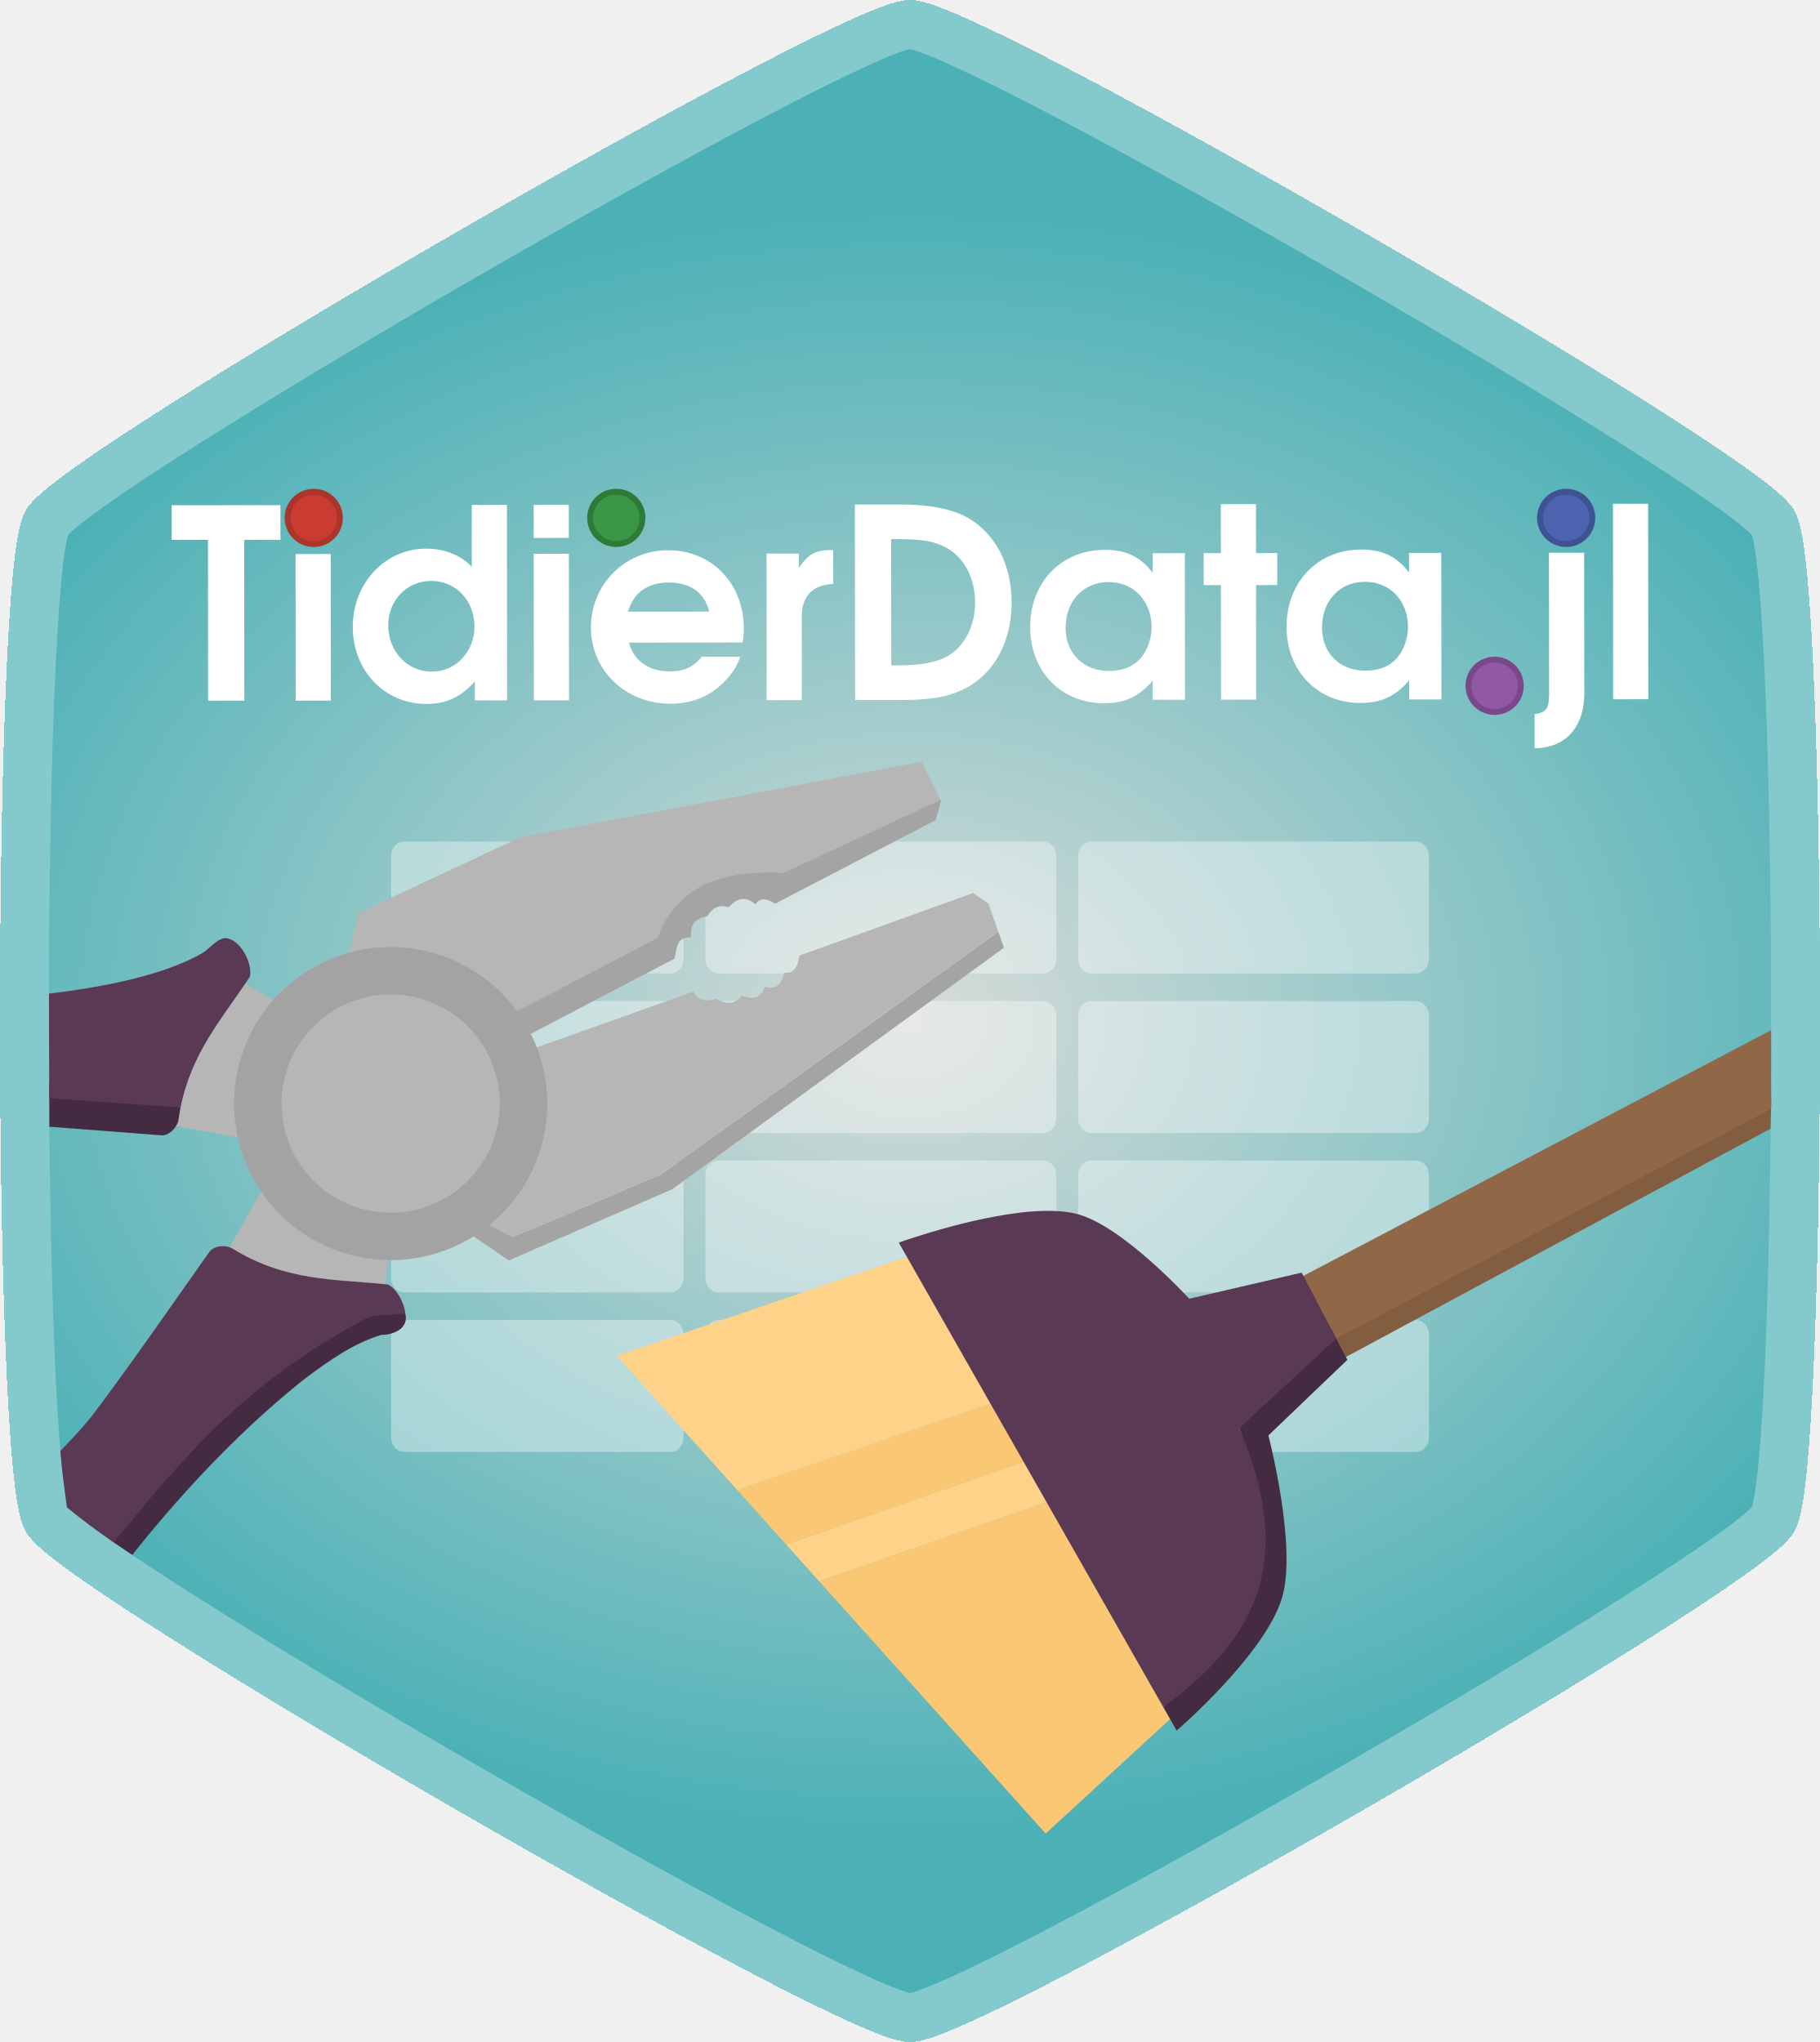
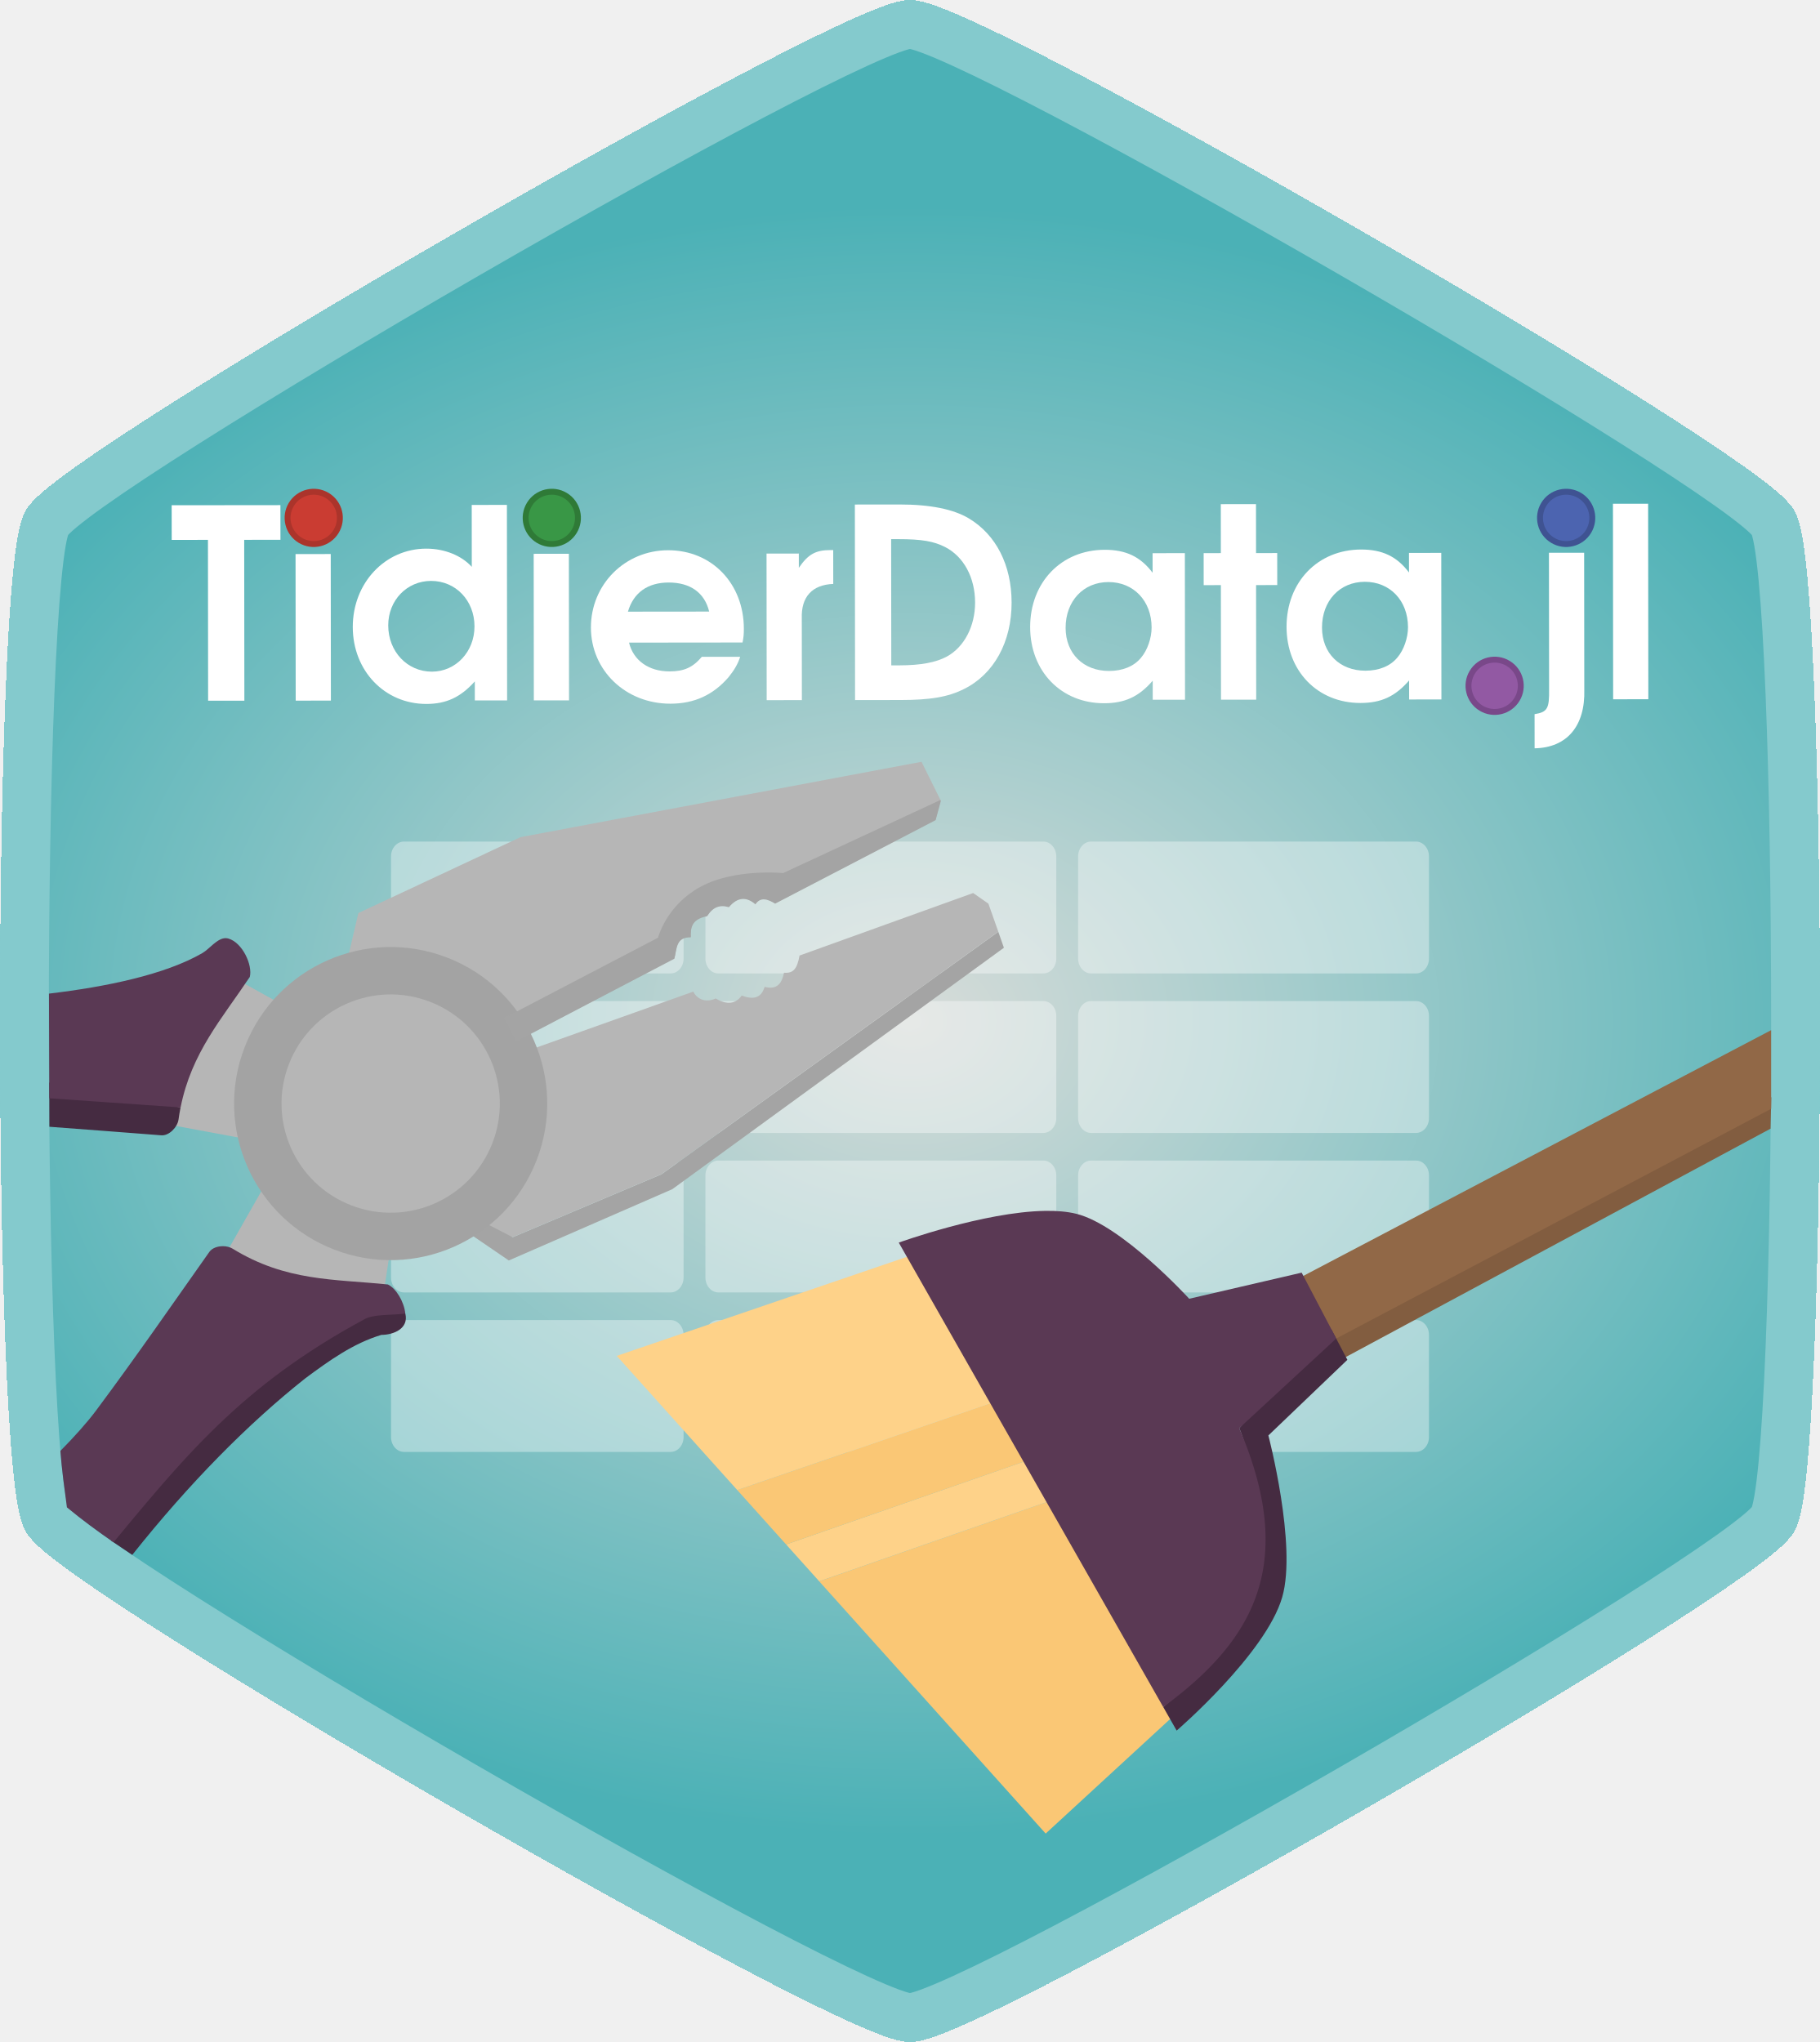
<svg xmlns="http://www.w3.org/2000/svg" xmlns:xlink="http://www.w3.org/1999/xlink" width="83.448mm" height="93.636mm" viewBox="0 0 83.448 93.636" version="1.1" id="svg5" xml:space="preserve">
  <defs id="defs2">
    <linearGradient id="linearGradient1583">
      <stop style="stop-color:#d8dcd9;stop-opacity:1;" offset="0" id="stop1581" />
      <stop style="stop-color:#4bb1b6;stop-opacity:1;" offset="1" id="stop1579" />
    </linearGradient>
    <rect x="31.671" y="-63.965" width="161.68" height="54.831" id="rect6832" />
    <filter style="color-interpolation-filters:sRGB" id="filter9172" x="-0.014" y="-0.012" width="1.028" height="1.025">
      <feColorMatrix values="1 0 0 0 0 0 1 0 0 0 0 0 1 0 0 0 0 0 1000 -500 " id="feColorMatrix9170" />
    </filter>
    <filter style="color-interpolation-filters:sRGB" id="filter9172-6" x="-0.744" y="-0.661" width="2.488" height="2.322">
      <feColorMatrix values="1 0 0 0 0 0 1 0 0 0 0 0 1 0 0 0 0 0 1000 -500 " id="feColorMatrix9170-3" result="fbSourceGraphic" />
      <feColorMatrix result="fbSourceGraphicAlpha" in="fbSourceGraphic" values="0 0 0 -1 0 0 0 0 -1 0 0 0 0 -1 0 0 0 0 1 0" id="feColorMatrix9503" />
      <feGaussianBlur id="feGaussianBlur9505" result="result8" stdDeviation="23.421" in="fbSourceGraphic" />
      <feTurbulence id="feTurbulence9507" baseFrequency="0.015" numOctaves="2" type="fractalNoise" result="result7" seed="20" />
      <feComposite in2="result8" id="feComposite9509" in="fbSourceGraphic" operator="in" result="result6" />
      <feComposite in2="result7" id="feComposite9511" in="result6" operator="arithmetic" result="result2" k3="1" k1="0" k2="0" k4="0" />
      <feComposite in2="result6" id="feComposite9513" operator="in" in="result2" result="fbSourceGraphic" />
      <feComposite in2="fbSourceGraphic" id="feComposite9515" in="fbSourceGraphic" k2="2.5" operator="arithmetic" k1="0" k3="0" k4="0" />
    </filter>
    <linearGradient id="linearGradient1233">
      <stop id="stop1229" offset="0" style="stop-color:#838383;stop-opacity:1;" />
      <stop id="stop1231" offset="1" style="stop-color:#fefefe;stop-opacity:1" />
    </linearGradient>
    <filter color-interpolation-filters="sRGB" filterUnits="objectBoundingBox" height="1.108" width="1.084" y="-0.045" x="-0.042" id="Tzcz4vEdmITS7wQ3AsSx9hYNK6Mdtix6">
      <feGaussianBlur id="feGaussianBlur2" stdDeviation="4.294" in="SourceGraphic" />
      <feOffset id="feOffset4" result="pf_100_offsetBlur" dy="4" dx="0" />
      <feFlood id="feFlood6" flood-opacity="0.4" flood-color="#000000" />
      <feComposite id="feComposite8" result="pf_100_dropShadow" operator="in" in2="pf_100_offsetBlur" />
      <feBlend id="feBlend10" mode="normal" in2="pf_100_dropShadow" in="SourceGraphic" />
    </filter>
    <linearGradient gradientUnits="userSpaceOnUse" gradientTransform="matrix(244.6483,0,0,228.3384,1.352723,283.6432)" y2="0" x2="0.5" y1="1" x1="0.5" id="_lgradient_0-2">
      <stop id="stop15-9" style="stop-color:rgb(77,77,77)" stop-opacity="1" offset="0%" />
      <stop id="stop17-1" style="stop-color:rgb(51,51,51)" stop-opacity="1" offset="100%" />
    </linearGradient>
    <linearGradient gradientUnits="userSpaceOnUse" y2="-187.655" x2="594.392" y1="-187.655" x1="242.26" id="linearGradient1235" xlink:href="#linearGradient902" />
    <linearGradient y2="-385.173" x2="507.677" y1="263.901" x1="418.455" gradientUnits="userSpaceOnUse" id="linearGradient1237" xlink:href="#linearGradient902" />
    <linearGradient gradientUnits="userSpaceOnUse" gradientTransform="matrix(244.65,0,0,228.34,5.68,11.95)" y2="1" x2="0.517" y1="0" x1="0.517" id="linearGradient1366">
      <stop id="stop23-6" style="stop-color:rgb(255,255,255)" stop-opacity="1" offset="0%" />
      <stop id="stop25-1" style="stop-color:rgb(255,255,255)" stop-opacity="0.098" offset="12.5%" />
      <stop id="stop27-0" style="stop-color:rgb(0,0,0)" stop-opacity="0.098" offset="92.5%" />
      <stop id="stop29-6" style="stop-color:rgb(0,0,0)" stop-opacity="0.498" offset="100%" />
    </linearGradient>
    <filter id="filter890" style="color-interpolation-filters:sRGB">
      <feFlood id="feFlood880" result="flood" flood-color="rgb(0,0,0)" flood-opacity="0.498" />
      <feComposite id="feComposite882" result="composite1" operator="in" in2="SourceGraphic" in="flood" />
      <feGaussianBlur id="feGaussianBlur884" result="blur" stdDeviation="5.2" in="composite1" />
      <feOffset id="feOffset886" result="offset" dy="3" dx="2.8" />
      <feComposite id="feComposite888" result="composite2" operator="over" in2="offset" in="SourceGraphic" />
    </filter>
    <linearGradient id="linearGradient902" x1="0.181" y1="-0.028" x2="0.898" y2="0.881" gradientTransform="matrix(200,0,0,185,28,34)" gradientUnits="userSpaceOnUse">
      <stop offset="0%" stop-color="#f2f2f2" id="stop898" />
      <stop offset="100%" stop-color="#f9f9f9" id="stop900" />
    </linearGradient>
    <filter id="filter890-3" style="color-interpolation-filters:sRGB">
      <feFlood id="feFlood880-6" result="flood" flood-color="rgb(0,0,0)" flood-opacity="0.498" />
      <feComposite id="feComposite882-7" result="composite1" operator="in" in2="SourceGraphic" in="flood" />
      <feGaussianBlur id="feGaussianBlur884-5" result="blur" stdDeviation="5.2" in="composite1" />
      <feOffset id="feOffset886-3" result="offset" dy="3" dx="2.8" />
      <feComposite id="feComposite888-5" result="composite2" operator="over" in2="offset" in="SourceGraphic" />
    </filter>
    <linearGradient id="_lgradient_0-3" x1="0.5" y1="1" x2="0.5" y2="0" gradientTransform="matrix(244.6483,0,0,228.3384,5.68,11.95)" gradientUnits="userSpaceOnUse">
      <stop offset="0%" stop-opacity="1" style="stop-color:rgb(77,77,77)" id="stop15-6" />
      <stop offset="100%" stop-opacity="1" style="stop-color:rgb(51,51,51)" id="stop17-7" />
    </linearGradient>
    <radialGradient xlink:href="#linearGradient1583" id="radialGradient5120-2" cx="39.333" cy="46.897" fx="39.333" fy="46.897" r="37.779" gradientTransform="matrix(1.19653,0,0,0.9206253,-7.730169,3.722446)" gradientUnits="userSpaceOnUse" />
    <filter style="color-interpolation-filters:sRGB" id="filter9172-9" x="-0.014" y="-0.012" width="1.028" height="1.025">
      <feColorMatrix values="1 0 0 0 0 0 1 0 0 0 0 0 1 0 0 0 0 0 1000 -500 " id="feColorMatrix9170-7" />
    </filter>
    <rect x="31.671" y="-63.965" width="161.68" height="54.831" id="rect6832-3" />
    <filter style="color-interpolation-filters:sRGB" id="filter9172-5" x="-0.014" y="-0.012" width="1.028" height="1.025">
      <feColorMatrix values="1 0 0 0 0 0 1 0 0 0 0 0 1 0 0 0 0 0 1000 -500 " id="feColorMatrix9170-4" />
    </filter>
    <rect x="31.671" y="-63.965" width="161.68" height="54.831" id="rect6832-7" />
    <filter style="color-interpolation-filters:sRGB" id="filter9172-9-5" x="-0.013" y="-0.013" width="1.025" height="1.025">
      <feColorMatrix values="1 0 0 0 0 0 1 0 0 0 0 0 1 0 0 0 0 0 1000 -500 " id="feColorMatrix9170-7-9" />
    </filter>
    <rect x="31.671" y="-63.965" width="161.68" height="54.831" id="rect6832-3-4" />
    <rect x="31.671" y="-63.965" width="161.68" height="54.831" id="rect6832-3-3" />
    <filter style="color-interpolation-filters:sRGB" id="filter9172-9-6" x="-0.014" y="-0.012" width="1.028" height="1.025">
      <feColorMatrix values="1 0 0 0 0 0 1 0 0 0 0 0 1 0 0 0 0 0 1000 -500 " id="feColorMatrix9170-7-2" />
    </filter>
  </defs>
  <g id="layer1" transform="translate(-2.751926,-131.6194)">
    <g style="isolation:isolate;fill:url(#linearGradient1235);fill-opacity:1" transform="matrix(0.07901426,0,0,0.07901426,20.4529,116.1937)" id="g1227" />
    <path style="fill:url(#radialGradient5120-2);fill-opacity:1;stroke:#84cacd;stroke-width:2.084;stroke-linecap:round;stroke-linejoin:bevel;stroke-dasharray:none;stroke-opacity:1;paint-order:markers fill stroke;filter:url(#filter9172-9);stop-color:#000000" id="path234-3-6" d="m 76.156,68.157 c -1.276,2.209 -34.272,21.26 -36.823,21.26 -2.551,0 -35.547,-19.05 -36.823,-21.26 -1.276,-2.209 -1.276,-40.31 2e-7,-42.519 1.276,-2.209 34.272,-21.26 36.823,-21.26 2.551,0 35.547,19.05 36.823,21.26 1.276,2.209 1.276,40.31 -1e-6,42.519 z" transform="matrix(1.074774,0,0,1.074774,2.201414,128.0338)" />
    <g id="g58362-9" transform="matrix(0.6975394,0,0,0.8003468,16.9188,106.8635)" style="opacity:0.453;mix-blend-mode:screen">
      <rect y="88.286" x="5.393" height="7.556" width="19.231" id="rect884-3-8" style="isolation:isolate;fill:#cecece;fill-opacity:1;stroke:none;stroke-width:0;stroke-linecap:round;stroke-miterlimit:4;stroke-dasharray:none" ry="0.853" />
      <rect y="97.424" x="5.393" height="7.556" width="19.231" id="rect884-3-6-4" style="isolation:isolate;fill:#cecece;fill-opacity:1;stroke:none;stroke-width:0;stroke-linecap:round;stroke-miterlimit:4;stroke-dasharray:none" ry="0.853" />
      <rect y="106.562" x="5.393" height="7.556" width="19.231" id="rect884-3-6-7-8" style="isolation:isolate;fill:#cecece;fill-opacity:1;stroke:none;stroke-width:0;stroke-linecap:round;stroke-miterlimit:4;stroke-dasharray:none" ry="0.853" />
      <rect y="88.286" x="26.059" height="7.556" width="23.063" id="rect884-3-5-1" style="isolation:isolate;fill:#cecece;fill-opacity:1;stroke:none;stroke-width:0;stroke-linecap:round;stroke-miterlimit:4;stroke-dasharray:none" ry="0.853" />
      <rect y="97.424" x="26.059" height="7.556" width="23.063" id="rect884-3-6-3-0" style="isolation:isolate;fill:#cecece;fill-opacity:1;stroke:none;stroke-width:0;stroke-linecap:round;stroke-miterlimit:4;stroke-dasharray:none" ry="0.853" />
      <rect y="106.562" x="26.059" height="7.556" width="23.063" id="rect884-3-6-7-5-3" style="isolation:isolate;fill:#cecece;fill-opacity:1;stroke:none;stroke-width:0;stroke-linecap:round;stroke-miterlimit:4;stroke-dasharray:none" ry="0.853" />
      <rect y="88.286" x="50.557" height="7.556" width="23.063" id="rect884-3-5-5-0" style="isolation:isolate;fill:#cecece;fill-opacity:1;stroke:none;stroke-width:0;stroke-linecap:round;stroke-miterlimit:4;stroke-dasharray:none" ry="0.853" />
      <rect y="79.148" x="5.393" height="7.556" width="19.231" id="rect884-3-56-4" style="opacity:1;isolation:isolate;mix-blend-mode:screen;fill:#cecece;fill-opacity:1;stroke:none;stroke-width:0;stroke-linecap:round;stroke-miterlimit:4;stroke-dasharray:none" ry="0.853" />
      <rect y="79.148" x="26.059" height="7.556" width="23.063" id="rect884-3-5-11-4" style="opacity:1;isolation:isolate;mix-blend-mode:screen;fill:#cecece;fill-opacity:1;stroke:none;stroke-width:0;stroke-linecap:round;stroke-miterlimit:4;stroke-dasharray:none" ry="0.853" />
      <rect y="79.148" x="50.557" height="7.556" width="23.063" id="rect884-3-5-5-5-4" style="opacity:1;isolation:isolate;mix-blend-mode:screen;fill:#cecece;fill-opacity:1;stroke:none;stroke-width:0;stroke-linecap:round;stroke-miterlimit:4;stroke-dasharray:none" ry="0.853" />
      <rect y="97.424" x="50.557" height="7.556" width="23.063" id="rect884-3-6-3-5-4" style="isolation:isolate;fill:#cecece;fill-opacity:1;stroke:none;stroke-width:0;stroke-linecap:round;stroke-miterlimit:4;stroke-dasharray:none" ry="0.853" />
      <rect y="106.562" x="50.557" height="7.556" width="23.063" id="rect884-3-6-7-5-4-7" style="isolation:isolate;fill:#cecece;fill-opacity:1;stroke:none;stroke-width:0;stroke-linecap:round;stroke-miterlimit:4;stroke-dasharray:none" ry="0.853" />
    </g>
    <g id="g53041-0" transform="matrix(0.892942,0,0,0.892942,17.12286,141.4611)">
      <path id="path2647-3" style="fill:#fac775;fill-opacity:1;stroke:none;stroke-width:0.859;stroke-linecap:round;stroke-linejoin:bevel;stroke-opacity:0.419;paint-order:markers fill stroke;stop-color:#000000" d="m 38.329,65.878 -12.358,4.306 11.628,12.953 6.774,-6.234 z" />
      <path id="path4149-6" style="fill:#fed289;fill-opacity:1;stroke:none;stroke-width:0.859;stroke-linecap:round;stroke-linejoin:bevel;stroke-opacity:0.419;paint-order:markers fill stroke;stop-color:#000000" d="m 37.207,63.783 -12.936,4.507 1.7,1.893 12.358,-4.306 z" />
      <path id="path4152-1" style="fill:#fac775;fill-opacity:1;stroke:none;stroke-width:0.859;stroke-linecap:round;stroke-linejoin:bevel;stroke-opacity:0.419;paint-order:markers fill stroke;stop-color:#000000" d="m 35.583,60.753 -13.82,4.743 2.508,2.794 12.936,-4.507 z" />
      <path id="path4068-0" style="fill:#fed289;fill-opacity:1;stroke:none;stroke-width:0.859;stroke-linecap:round;stroke-linejoin:bevel;stroke-opacity:0.419;paint-order:markers fill stroke;stop-color:#000000" d="m 31.516,53.165 -15.939,5.442 6.186,6.89 13.82,-4.743 z" />
      <path id="path2651-6" style="fill:#825d40;fill-opacity:1;stroke:none;stroke-width:0.859;stroke-linecap:round;stroke-linejoin:bevel;stroke-opacity:0.419;paint-order:markers fill stroke;stop-color:#000000" d="M 74.858,45.324 50.666,57.028 51.727,59.355 74.821,46.938 Z" />
      <path id="path53031-3" style="fill:#916847;fill-opacity:1;stroke:none;stroke-width:0.859;stroke-linecap:round;stroke-linejoin:bevel;stroke-opacity:0.419;paint-order:markers fill stroke;stop-color:#000000" d="M 74.85,41.88 50.65,54.593 51.577,58.212 74.852,45.917 Z" />
      <path id="path2649-2" style="fill:#452b41;fill-opacity:1;stroke:none;stroke-width:0.859;stroke-linecap:round;stroke-linejoin:bevel;stroke-opacity:0.419;paint-order:markers fill stroke;stop-color:#000000" d="m 52.262,57.229 -4.725,5.089 c 1.923,4.498 -1.307,12.192 -3.901,14.32 l 0.689,1.211 c 0,0 4.581,-3.943 5.421,-6.854 0.767,-2.658 -0.711,-8.303 -0.711,-8.303 l 4.056,-3.883 z" />
      <path id="path1731" style="fill:#5a3954;fill-opacity:1;stroke:none;stroke-width:0.859;stroke-linecap:round;stroke-linejoin:bevel;stroke-opacity:0.419;paint-order:markers fill stroke;stop-color:#000000" d="m 37.57,51.16 c -3.156,0.051 -7.514,1.63 -7.514,1.63 L 43.635,76.638 c 0.056,-0.042 0.114,-0.083 0.17,-0.125 0.075,-0.056 0.148,-0.112 0.221,-0.168 0.073,-0.056 0.146,-0.113 0.218,-0.169 0.072,-0.056 0.144,-0.113 0.214,-0.169 0.071,-0.057 0.141,-0.114 0.21,-0.171 0.069,-0.057 0.138,-0.115 0.206,-0.173 0.068,-0.058 0.136,-0.115 0.203,-0.173 0.067,-0.058 0.132,-0.116 0.197,-0.175 0.065,-0.059 0.13,-0.118 0.194,-0.177 0.064,-0.059 0.127,-0.118 0.189,-0.177 0.062,-0.059 0.124,-0.12 0.184,-0.18 0.061,-0.06 0.12,-0.12 0.18,-0.18 0.059,-0.061 0.117,-0.122 0.175,-0.183 0.058,-0.061 0.115,-0.123 0.171,-0.184 0.056,-0.062 0.111,-0.124 0.166,-0.186 0.054,-0.062 0.108,-0.125 0.161,-0.188 0.053,-0.063 0.105,-0.126 0.156,-0.19 0.051,-0.064 0.101,-0.128 0.151,-0.192 0.049,-0.064 0.098,-0.129 0.146,-0.194 0.048,-0.065 0.094,-0.13 0.14,-0.196 0.046,-0.066 0.091,-0.132 0.135,-0.199 0.044,-0.067 0.088,-0.134 0.13,-0.201 0.042,-0.067 0.084,-0.135 0.125,-0.203 0.04,-0.068 0.08,-0.136 0.118,-0.205 0.039,-0.069 0.077,-0.138 0.114,-0.208 0.037,-0.07 0.072,-0.141 0.107,-0.211 0.035,-0.071 0.069,-0.142 0.102,-0.214 0.033,-0.072 0.064,-0.143 0.095,-0.216 0.031,-0.072 0.061,-0.145 0.09,-0.218 0.029,-0.073 0.057,-0.148 0.084,-0.222 0.027,-0.074 0.052,-0.149 0.077,-0.225 0.025,-0.075 0.049,-0.151 0.072,-0.228 0.023,-0.076 0.044,-0.153 0.065,-0.23 0.021,-0.077 0.041,-0.156 0.059,-0.234 0.018,-0.078 0.036,-0.158 0.052,-0.237 0.016,-0.08 0.032,-0.16 0.046,-0.24 0.014,-0.081 0.028,-0.162 0.039,-0.244 0.012,-0.082 0.023,-0.164 0.032,-0.247 0.01,-0.083 0.018,-0.167 0.025,-0.251 0.007,-0.084 0.014,-0.169 0.019,-0.255 0.005,-0.085 0.009,-0.171 0.012,-0.258 0.003,-0.087 0.004,-0.174 0.005,-0.262 4.08e-4,-0.088 -3.91e-4,-0.176 -0.002,-0.265 -0.002,-0.089 -0.005,-0.179 -0.009,-0.27 -0.004,-0.09 -0.01,-0.181 -0.017,-0.273 -0.007,-0.092 -0.015,-0.184 -0.024,-0.277 -0.009,-0.093 -0.02,-0.187 -0.032,-0.281 -0.012,-0.094 -0.025,-0.19 -0.039,-0.285 -0.014,-0.096 -0.03,-0.192 -0.046,-0.289 -0.017,-0.097 -0.035,-0.195 -0.054,-0.293 -0.019,-0.099 -0.04,-0.198 -0.062,-0.298 -0.022,-0.1 -0.046,-0.2 -0.07,-0.302 -0.025,-0.101 -0.05,-0.204 -0.077,-0.307 -0.027,-0.103 -0.056,-0.207 -0.086,-0.311 -0.03,-0.105 -0.062,-0.21 -0.095,-0.316 -0.033,-0.106 -0.066,-0.213 -0.102,-0.321 -0.035,-0.108 -0.072,-0.216 -0.11,-0.325 -0.038,-0.109 -0.078,-0.219 -0.119,-0.33 -0.041,-0.111 -0.083,-0.223 -0.127,-0.335 -0.044,-0.112 -0.089,-0.226 -0.136,-0.34 -0.047,-0.114 -0.095,-0.229 -0.144,-0.345 l 4.98,-4.602 -1.775,-3.383 -5.775,1.341 c 0,0 -3.452,-3.785 -5.801,-4.364 -0.467,-0.115 -1.01,-0.158 -1.595,-0.149 z" />
    </g>
    <path id="path456-3-5" style="fill:#a4a4a4;fill-opacity:1;stroke:none;stroke-width:1.119;stroke-linecap:round;stroke-linejoin:bevel;paint-order:markers fill stroke;stop-color:#000000" d="m 48.525,174.345 -15.444,11.122 -6.826,2.888 -1.299,-1.173 -0.918,0.842 2.043,1.394 7.497,-3.269 15.204,-11.071 z" />
    <path id="path1166" style="fill:#b6b6b6;fill-opacity:1;stroke:none;stroke-width:1.119;stroke-linecap:round;stroke-linejoin:bevel;paint-order:markers fill stroke;stop-color:#000000" d="m 45.004,166.551 -18.387,3.456 -7.434,3.481 -1.27,5.431 -4.938,-2.741 -3.005,0.829 0.423,6.163 5.507,1.023 -2.829,4.977 2.93,5.659 4.202,-3.017 0.887,-5.804 2.949,2.012 0.867,-0.367 1.349,0.698 6.826,-2.888 15.444,-11.122 -0.454,-1.285 -0.699,-0.487 -7.96,2.867 c -0.112,0.615 -0.289,0.824 -0.712,0.788 -0.097,0.465 -0.298,0.801 -0.889,0.648 -0.166,0.545 -0.546,0.585 -1.053,0.401 -0.273,0.381 -0.674,0.441 -1.189,0.131 -0.42,0.196 -0.839,0.069 -1.029,-0.314 l -8.016,2.858 -0.279,-0.504 7.427,-3.887 c 0.119,-0.428 0.052,-0.997 0.754,-0.98 -0.013,-0.42 0.015,-0.825 0.747,-0.97 0.269,-0.418 0.577,-0.536 0.999,-0.412 0.409,-0.487 0.824,-0.473 1.214,-0.132 0.241,-0.354 0.565,-0.238 0.906,-0.031 l 7.358,-3.83 0.236,-0.873 z" />
    <circle style="fill:#a3a3a3;fill-opacity:1;stroke:none;stroke-width:1.503;stroke-linecap:round;stroke-linejoin:bevel;paint-order:markers fill stroke;stop-color:#000000" id="path1214-6-6" cx="162.417" cy="-85.167" r="7.178" transform="rotate(111.2015)" />
    <circle style="fill:#b6b6b6;fill-opacity:1;stroke:none;stroke-width:1.048;stroke-linecap:round;stroke-linejoin:bevel;paint-order:markers fill stroke;stop-color:#000000" id="path1214-6-7-9" cx="162.417" cy="-85.167" r="5.004" transform="rotate(111.2015)" />
    <path id="path3981-3" style="fill:#452b41;fill-opacity:1;stroke:none;stroke-width:2.484;stroke-linecap:round;stroke-linejoin:bevel;paint-order:markers fill stroke;stop-color:#000000" d="m 11.032,182.4 -6.02,-1.141 0.004,2.028 c 1.75,0.126 3.45,0.266 5.132,0.392 0.357,0.027 0.741,-0.372 0.79,-0.727 0.026,-0.189 0.057,-0.373 0.093,-0.552 z" />
    <path id="path2274" style="fill:#5a3954;fill-opacity:1;stroke:none;stroke-width:2.484;stroke-linecap:round;stroke-linejoin:bevel;paint-order:markers fill stroke;stop-color:#000000" d="m 13.099,174.638 c -0.39,-4.3e-4 -0.744,0.498 -1.071,0.687 -1.707,0.985 -4.399,1.544 -7.031,1.857 l 0.015,4.799 6.02,0.42 c 0.502,-2.518 1.898,-4.069 3.173,-5.983 0.138,-0.544 -0.337,-1.58 -0.984,-1.762 -0.041,-0.012 -0.082,-0.017 -0.122,-0.017 z" />
    <path id="path3986-7" style="fill:#452b41;fill-opacity:1;stroke:none;stroke-width:2.484;stroke-linecap:round;stroke-linejoin:bevel;paint-order:markers fill stroke;stop-color:#000000" d="M 21.335,191.851 C 16.995,190.385 9.699,199.111 7.852,202.27 l 0.964,0.649 c 2.612,-3.284 5.304,-6.012 7.939,-8.1 1.072,-0.794 2.192,-1.604 3.484,-1.988 0.56,-0.002 1.268,-0.29 1.097,-0.981 z" />
    <path id="path2131" style="fill:#5a3954;fill-opacity:1;stroke:none;stroke-width:2.484;stroke-linecap:round;stroke-linejoin:bevel;paint-order:markers fill stroke;stop-color:#000000" d="m 12.962,188.764 c -0.242,0.001 -0.487,0.087 -0.61,0.26 -1.663,2.353 -3.344,4.792 -5.199,7.28 -0.412,0.553 -1.009,1.215 -1.633,1.847 0.064,0.856 0.187,1.724 0.3,2.589 0.702,0.581 1.417,1.102 2.137,1.601 0.289,-0.35 0.582,-0.704 0.862,-1.04 0.217,-0.26 0.431,-0.516 0.645,-0.768 0.214,-0.252 0.426,-0.501 0.638,-0.745 0.106,-0.122 0.212,-0.244 0.318,-0.365 0.106,-0.121 0.212,-0.24 0.319,-0.359 0.106,-0.119 0.213,-0.237 0.32,-0.355 0.107,-0.117 0.214,-0.233 0.322,-0.349 0.108,-0.116 0.217,-0.231 0.326,-0.345 0.109,-0.114 0.218,-0.228 0.329,-0.341 0.11,-0.113 0.222,-0.224 0.334,-0.336 0.112,-0.111 0.225,-0.222 0.339,-0.332 0.114,-0.11 0.228,-0.219 0.344,-0.328 0.116,-0.109 0.233,-0.216 0.351,-0.324 0.118,-0.107 0.238,-0.215 0.359,-0.321 0.121,-0.106 0.244,-0.212 0.367,-0.317 0.124,-0.105 0.249,-0.21 0.376,-0.314 0.127,-0.104 0.255,-0.208 0.386,-0.311 0.13,-0.103 0.263,-0.205 0.397,-0.308 0.134,-0.102 0.27,-0.204 0.408,-0.305 0.138,-0.101 0.278,-0.203 0.42,-0.303 0.142,-0.101 0.286,-0.201 0.433,-0.301 0.147,-0.1 0.296,-0.199 0.447,-0.298 0.151,-0.099 0.305,-0.198 0.461,-0.296 0.156,-0.098 0.315,-0.196 0.476,-0.294 0.161,-0.098 0.325,-0.196 0.492,-0.293 0.167,-0.097 0.337,-0.194 0.51,-0.291 0.173,-0.097 0.348,-0.193 0.526,-0.29 0.018,-0.01 0.036,-0.019 0.055,-0.028 0.019,-0.009 0.038,-0.018 0.058,-0.025 0.04,-0.016 0.082,-0.029 0.126,-0.042 0.044,-0.012 0.089,-0.024 0.136,-0.033 0.047,-0.01 0.095,-0.017 0.144,-0.025 0.049,-0.007 0.1,-0.013 0.152,-0.019 0.052,-0.005 0.104,-0.01 0.158,-0.014 0.106,-0.009 0.215,-0.015 0.325,-0.02 0.11,-0.005 0.22,-0.011 0.329,-0.018 0.054,-0.003 0.108,-0.009 0.162,-0.013 0.053,-0.004 0.106,-0.01 0.158,-0.016 0.024,-0.003 0.046,-0.006 0.07,-0.01 -0.059,-0.551 -0.425,-1.154 -0.799,-1.33 -2.451,-0.252 -4.669,-0.132 -7.12,-1.642 -0.124,-0.076 -0.289,-0.115 -0.455,-0.114 z" />
    <path id="path5975-6" style="fill:#a4a4a4;fill-opacity:1;stroke:none;stroke-width:1.119;stroke-linecap:round;stroke-linejoin:bevel;paint-order:markers fill stroke;stop-color:#000000" d="m 45.866,168.305 -7.209,3.35 c 0,0 -0.138,-0.014 -0.37,-0.022 -0.116,-0.004 -0.255,-0.007 -0.412,-0.004 -0.157,0.001 -0.333,0.007 -0.52,0.02 -0.187,0.012 -0.387,0.032 -0.593,0.06 -0.206,0.028 -0.42,0.065 -0.634,0.115 -0.107,0.025 -0.215,0.052 -0.322,0.083 -0.107,0.031 -0.214,0.065 -0.32,0.103 -0.106,0.038 -0.21,0.079 -0.312,0.125 -0.103,0.045 -0.204,0.094 -0.303,0.148 -0.098,0.053 -0.192,0.109 -0.281,0.167 -0.089,0.058 -0.174,0.117 -0.255,0.178 -0.08,0.061 -0.157,0.124 -0.229,0.187 -0.072,0.064 -0.14,0.128 -0.204,0.193 -0.128,0.13 -0.241,0.261 -0.34,0.389 -0.099,0.129 -0.184,0.254 -0.256,0.374 -0.073,0.119 -0.133,0.232 -0.182,0.334 -0.05,0.102 -0.088,0.193 -0.118,0.269 -0.06,0.152 -0.083,0.245 -0.083,0.245 l -7.043,3.677 0.541,1.081 7.251,-3.796 c 0.119,-0.428 0.052,-0.997 0.754,-0.979 -0.013,-0.42 0.015,-0.825 0.747,-0.97 0.269,-0.418 0.577,-0.537 1,-0.413 0.409,-0.487 0.824,-0.473 1.214,-0.132 0.241,-0.354 0.565,-0.238 0.906,-0.031 l 7.358,-3.829 0.237,-0.873 z" />
    <g transform="matrix(0.3041421,0,0,0.2829263,-73.90936,-20.30035)" id="g927-0" style="isolation:isolate" />
    <g id="g53463-0-6" transform="matrix(1.099266,0.6646816,-0.6646816,1.099266,31.29559,114.1169)">
      <g aria-label="TidierData.jl" transform="matrix(0.4038352,-0.2447535,0.2447535,0.4038352,-5.061657,74.00872)" id="text6830-6-7" style="font-weight:600;font-size:20px;line-height:1.25;font-family:'URW Gothic';-inkscape-font-specification:'URW Gothic, Semi-Bold';text-align:center;white-space:pre;shape-inside:url(#rect6832-3-3);display:inline;fill:#ffffff;stroke-width:1.844;stroke-linecap:round;stroke-linejoin:bevel;stroke-opacity:0.419;paint-order:markers fill stroke;stop-color:#000000">
        <path d="m 58.991,-46.685 h 2.74 v -12.16 h 2.74 v -2.62 h -8.22 v 2.62 h 2.74 z" id="path811" />
        <path d="m 65.611,-46.685 h 2.66 v -11.08 h -2.66 z m 0,-12.28 h 2.66 v -2.5 h -2.66 z" id="path813" />
        <path d="m 81.591,-61.465 h -2.66 v 4.68 c -0.78,-0.86 -2.06,-1.38 -3.44,-1.38 -3.12,0 -5.56,2.6 -5.56,5.92 0,3.3 2.4,5.82 5.56,5.82 1.5,0 2.58,-0.5 3.66,-1.7 v 1.44 h 2.44 z m -5.74,5.74 c 1.86,0 3.28,1.48 3.28,3.44 0,1.92 -1.42,3.42 -3.22,3.42 -1.86,0 -3.3,-1.52 -3.3,-3.5 0,-1.9 1.42,-3.36 3.24,-3.36 z" id="path815" />
        <path d="m 83.611,-46.685 h 2.66 v -11.08 h -2.66 z m 0,-12.28 h 2.66 v -2.5 h -2.66 z" id="path817" />
        <path d="m 99.391,-51.045 c 0.08,-0.4 0.1,-0.64 0.1,-1.04 0,-3.42 -2.42,-5.94 -5.72,-5.94 -3.26,0 -5.84,2.58 -5.84,5.84 0,3.24 2.62,5.76 6,5.76 1.82,0 3.24,-0.66 4.4,-2 0.42,-0.52 0.7,-0.98 0.88,-1.54 h -2.9 c -0.68,0.8 -1.34,1.1 -2.44,1.1 -1.58,0 -2.74,-0.84 -3.06,-2.18 z m -8.66,-2.34 c 0.42,-1.44 1.5,-2.2 3.08,-2.2 1.64,0 2.72,0.78 3.06,2.2 z" id="path819" />
        <path d="m 101.211,-46.685 h 2.66 v -6.16 c -0.06,-1.64 0.78,-2.56 2.38,-2.62 v -2.56 h -0.2 c -1.14,0 -1.7,0.32 -2.4,1.34 v -1.08 h -2.44 z" id="path821" />
        <path d="m 107.891,-46.685 h 3.44 c 2.24,0 3.58,-0.22 4.78,-0.82 2.28,-1.12 3.62,-3.56 3.62,-6.54 0,-2.82 -1.16,-5.12 -3.22,-6.36 -1.16,-0.7 -2.92,-1.06 -5.24,-1.06 h -3.38 z m 2.74,-2.62 v -9.54 h 0.54 c 1.76,0 2.68,0.16 3.54,0.6 1.4,0.72 2.26,2.3 2.26,4.2 0,1.78 -0.82,3.36 -2.14,4.08 -0.82,0.44 -1.96,0.66 -3.6,0.66 z" id="path823" />
        <path d="m 132.831,-57.765 h -2.44 v 1.48 c -0.92,-1.22 -2.02,-1.74 -3.62,-1.74 -3.28,0 -5.64,2.46 -5.64,5.84 0,3.34 2.34,5.76 5.58,5.76 1.56,0 2.62,-0.48 3.68,-1.7 v 1.44 h 2.44 z m -5.78,2.18 c 1.9,0 3.26,1.42 3.26,3.44 0,0.8 -0.32,1.72 -0.8,2.28 -0.54,0.66 -1.4,1 -2.42,1 -1.94,0 -3.28,-1.32 -3.28,-3.26 0,-2.02 1.34,-3.46 3.24,-3.46 z" id="path825" />
        <path d="m 135.551,-46.685 h 2.66 v -8.66 h 1.6 v -2.42 h -1.6 v -3.7 h -2.66 v 3.7 h -1.3 v 2.42 h 1.3 z" id="path827" />
        <path d="m 152.211,-57.765 h -2.44 v 1.48 c -0.92,-1.22 -2.02,-1.74 -3.62,-1.74 -3.28,0 -5.64,2.46 -5.64,5.84 0,3.34 2.34,5.76 5.58,5.76 1.56,0 2.62,-0.48 3.68,-1.7 v 1.44 h 2.44 z m -5.78,2.18 c 1.9,0 3.26,1.42 3.26,3.44 0,0.8 -0.32,1.72 -0.8,2.28 -0.54,0.66 -1.4,1 -2.42,1 -1.94,0 -3.28,-1.32 -3.28,-3.26 0,-2.02 1.34,-3.46 3.24,-3.46 z" id="path829" />
        <path d="m 154.751,-46.685 h 2.66 v -2.56 h -2.66 z" id="path831" />
        <path d="m 160.351,-57.765 v 10.28 c 0.02,1.5 -0.12,1.76 -1.1,1.92 v 2.58 c 2.44,-0.04 3.84,-1.68 3.76,-4.44 v -10.34 z m 0,-1.2 h 2.66 v -2.5 h -2.66 z" id="path833" />
        <path d="m 165.191,-46.685 h 2.66 v -14.78 h -2.66 z" id="path835" />
      </g>
    </g>
    <circle style="fill:#ca3c32;fill-opacity:1;stroke:#ab342b;stroke-width:0.271;stroke-linecap:round;stroke-linejoin:bevel;stroke-dasharray:none;stroke-opacity:1;paint-order:markers fill stroke;stop-color:#000000" id="path7164-1" cx="95.288" cy="123.907" r="1.199" transform="rotate(31.26704)" />
-     <circle style="fill:#399746;fill-opacity:1;stroke:#2f7a37;stroke-width:0.271;stroke-linecap:round;stroke-linejoin:bevel;stroke-dasharray:none;stroke-opacity:1;paint-order:markers fill stroke;stop-color:#000000" id="path7164-45-5" cx="107.145" cy="116.707" r="1.199" transform="rotate(31.26704)" />
+     <circle style="fill:#399746;fill-opacity:1;stroke:#2f7a37;stroke-width:0.271;stroke-linecap:round;stroke-linejoin:bevel;stroke-dasharray:none;stroke-opacity:1;paint-order:markers fill stroke;stop-color:#000000" id="path7164-45-5" cx="104.618" cy="118.241" r="1.199" transform="rotate(31.26704)" />
    <circle style="fill:#4c64b0;fill-opacity:1;stroke:#3f5392;stroke-width:0.271;stroke-linecap:round;stroke-linejoin:bevel;stroke-dasharray:none;stroke-opacity:1;paint-order:markers fill stroke;stop-color:#000000" id="path7164-3-5" cx="144.372" cy="94.102" r="1.199" transform="rotate(31.26704)" />
    <circle style="fill:#9259a3;fill-opacity:1;stroke:#794889;stroke-width:0.271;stroke-linecap:round;stroke-linejoin:bevel;stroke-dasharray:none;stroke-opacity:1;paint-order:markers fill stroke;stop-color:#000000" id="path7164-0-4" cx="145.565" cy="102.385" r="1.199" transform="rotate(31.26704)" />
  </g>
</svg>
